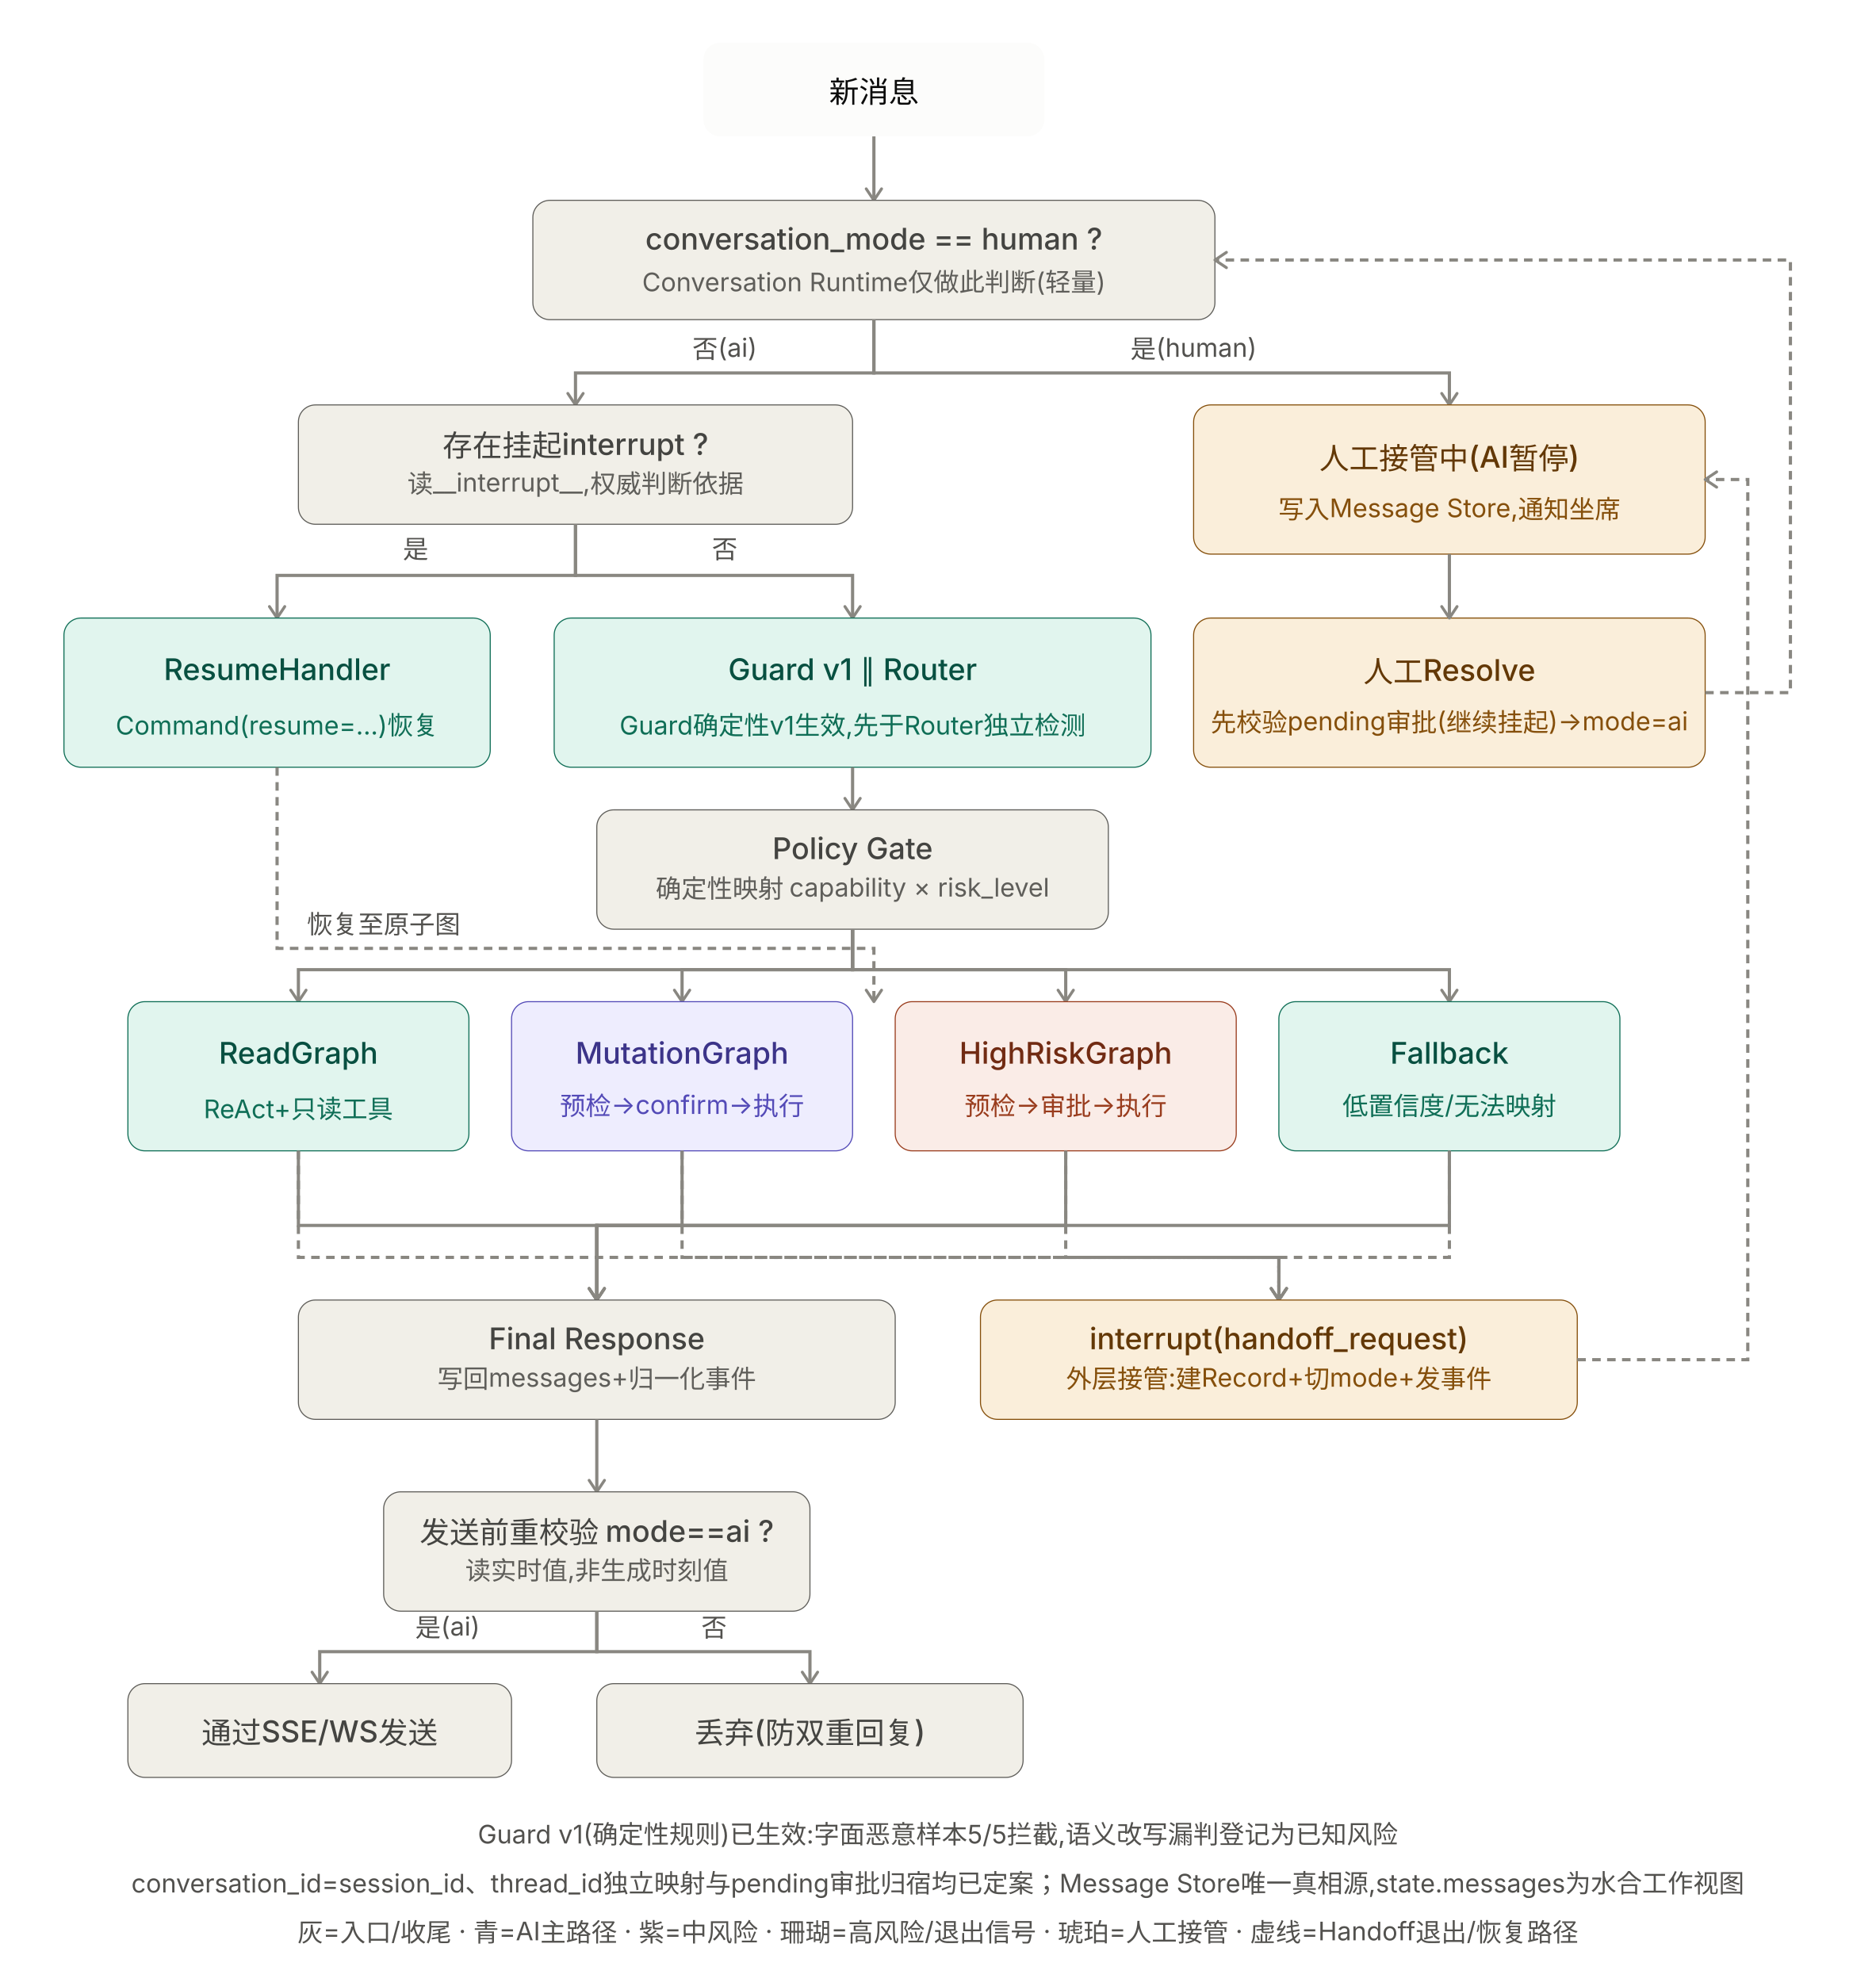
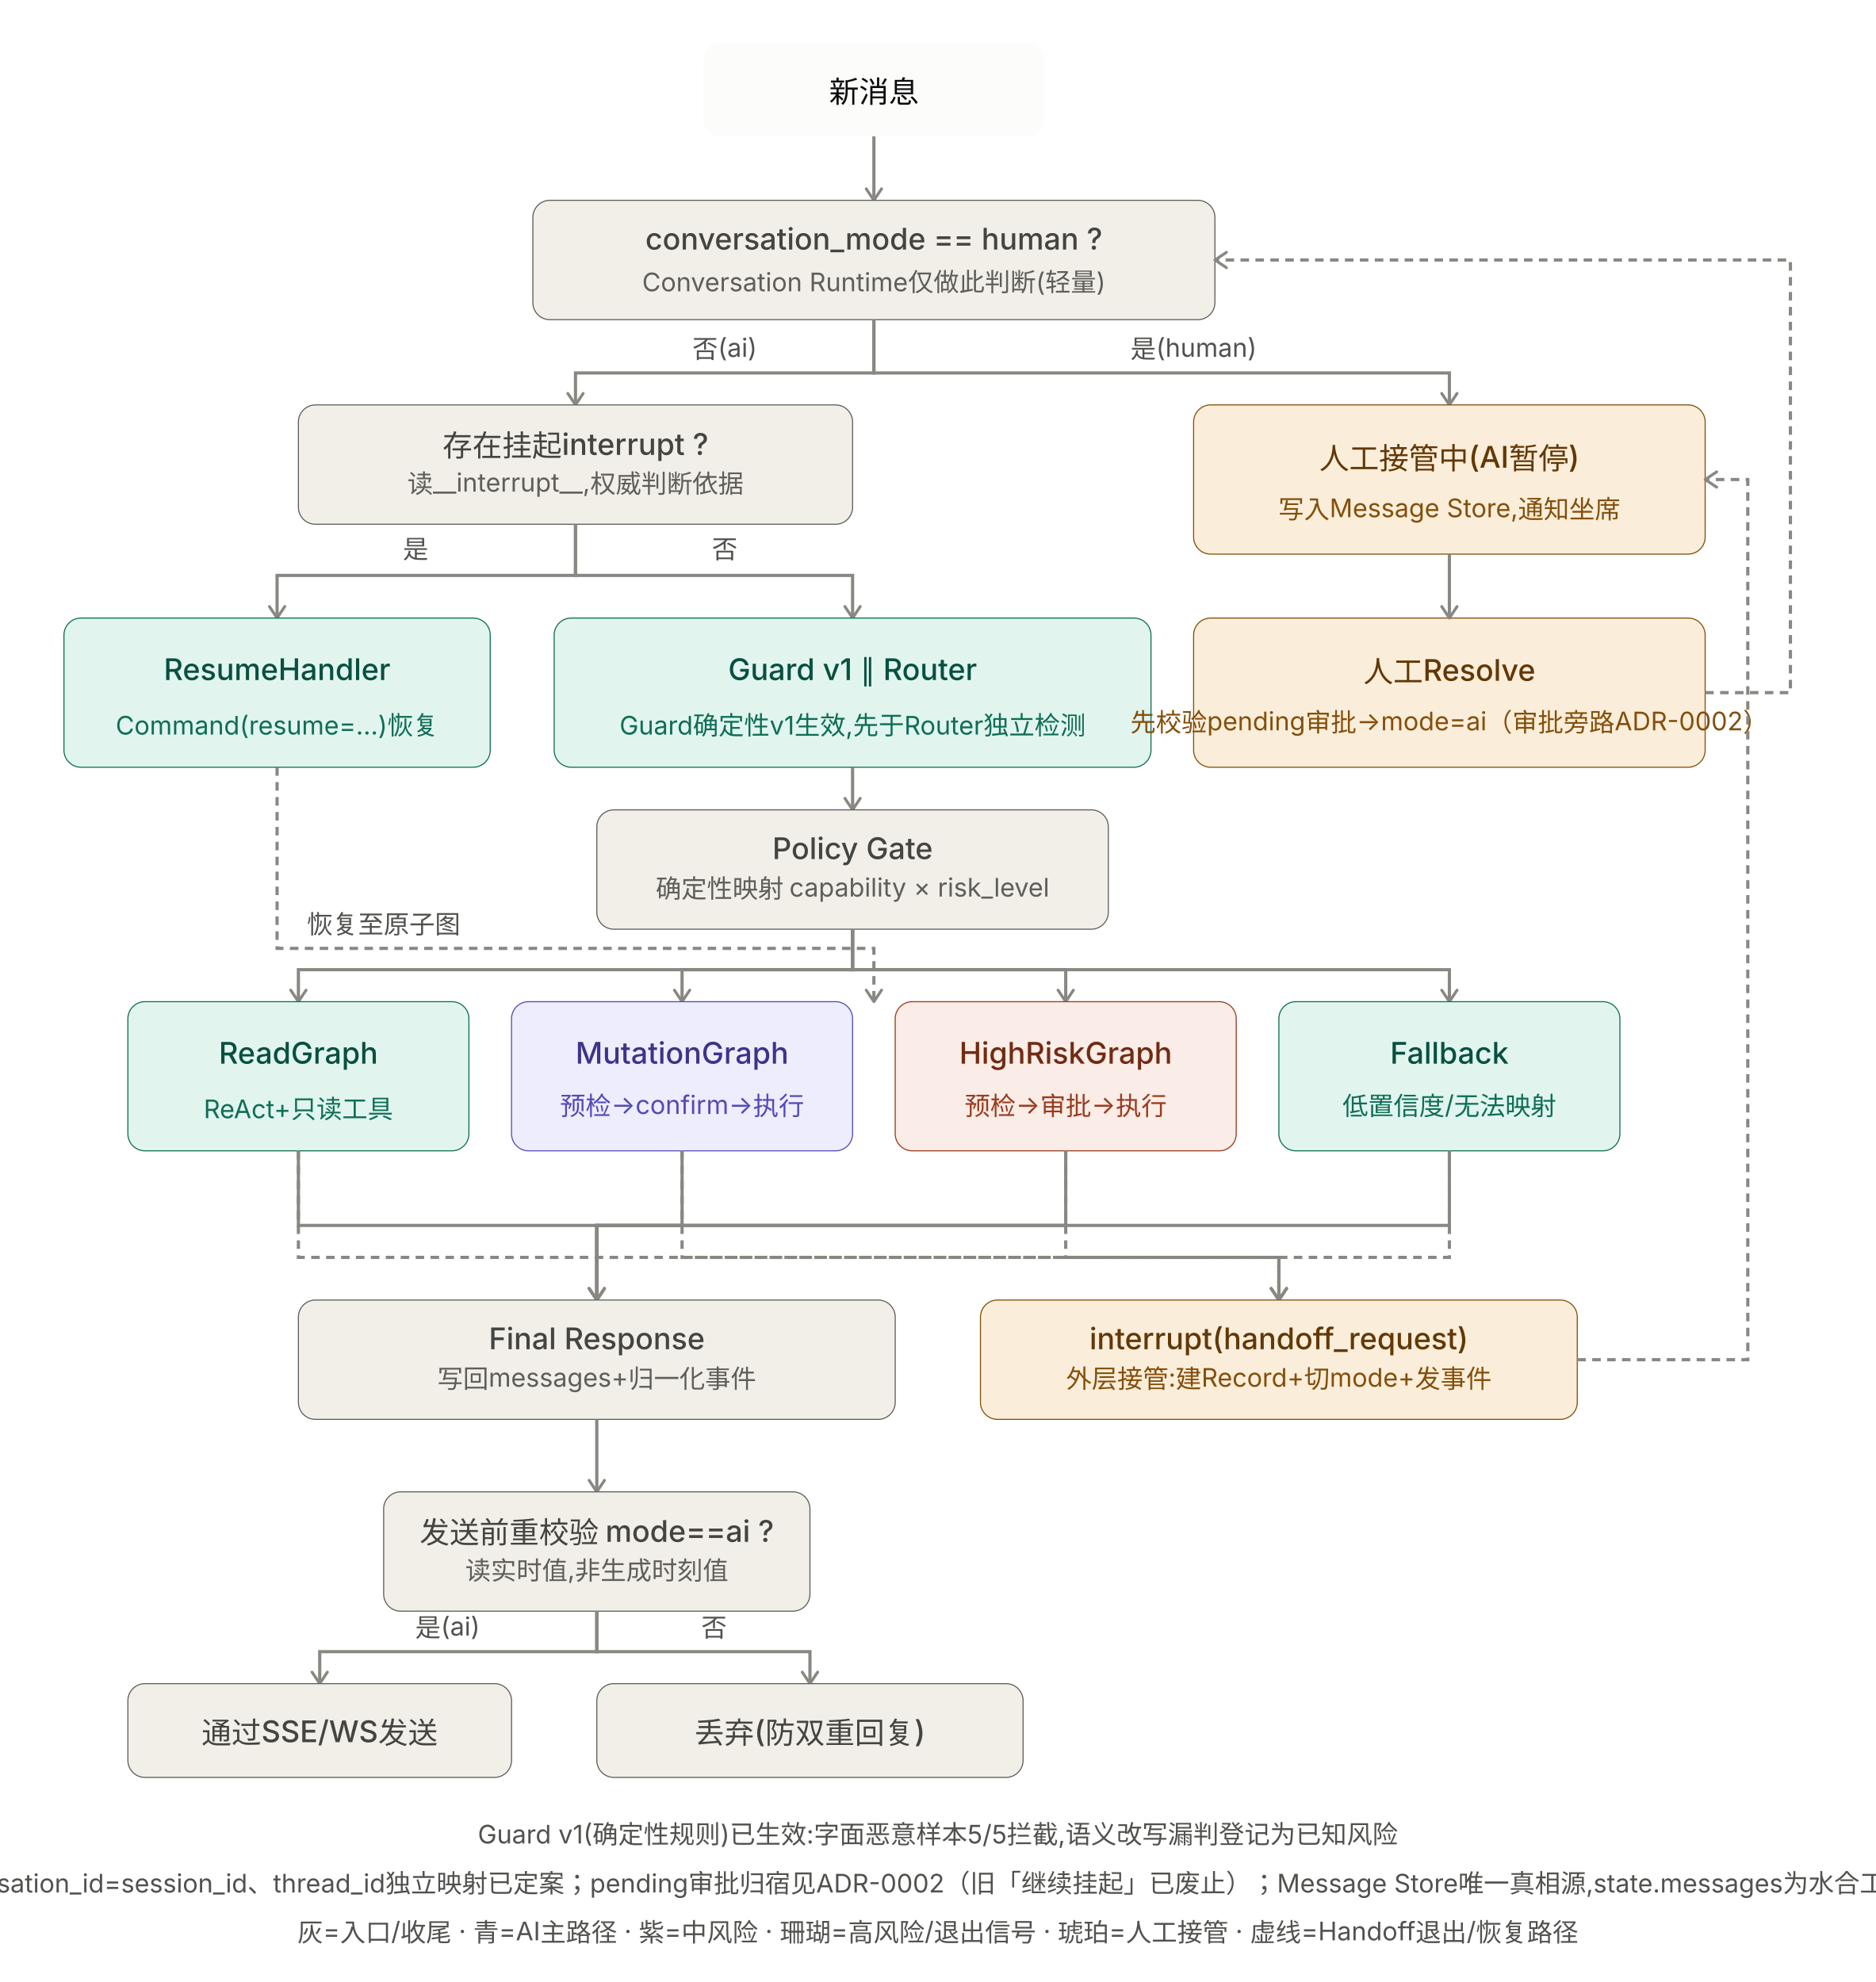
<svg xmlns="http://www.w3.org/2000/svg" width="100%" viewBox="0 0 880 930" role="img" style="">
  <defs>
    <marker id="arrow" viewBox="0 0 10 10" refX="8" refY="5" markerWidth="6" markerHeight="6" orient="auto-start-reverse">
      <path d="M2 1L8 5L2 9" fill="none" stroke="context-stroke" stroke-width="1.5" stroke-linecap="round" stroke-linejoin="round" />
    </marker>
  </defs>
  <g style="fill:rgb(252, 252, 251);stroke:color(srgb 0.043 0.043 0.043 / 0.2);color:rgb(11, 11, 11);stroke-width:1px;stroke-linecap:butt;stroke-linejoin:miter;opacity:1;font-family:anthropic-sans, -apple-system, BlinkMacSystemFont, &quot;Segoe UI&quot;, sans-serif;font-size:16px;font-weight:400;text-anchor:start;dominant-baseline:auto">
    <rect x="330" y="20" width="160" height="44" rx="8" stroke-width="0.5" style="fill:rgb(252, 252, 251);stroke:color(srgb 0.043 0.043 0.043 / 0.2);color:rgb(11, 11, 11);stroke-width:0.5px;stroke-linecap:butt;stroke-linejoin:miter;opacity:1;font-family:anthropic-sans, -apple-system, BlinkMacSystemFont, &quot;Segoe UI&quot;, sans-serif;font-size:16px;font-weight:400;text-anchor:start;dominant-baseline:auto" />
    <text x="410" y="42" text-anchor="middle" dominant-baseline="central" style="fill:rgb(11, 11, 11);stroke:color(srgb 0.043 0.043 0.043 / 0.2);color:rgb(11, 11, 11);stroke-width:1px;stroke-linecap:butt;stroke-linejoin:miter;opacity:1;font-family:anthropic-sans, -apple-system, BlinkMacSystemFont, &quot;Segoe UI&quot;, sans-serif;font-size:14px;font-weight:500;text-anchor:middle;dominant-baseline:central">新消息</text>
  </g>
  <line x1="410" y1="64" x2="410" y2="94" marker-end="url(#arrow)" style="fill:none;stroke:rgb(137, 135, 129);color:rgb(11, 11, 11);stroke-width:1.5px;stroke-linecap:butt;stroke-linejoin:miter;opacity:1;font-family:anthropic-sans, -apple-system, BlinkMacSystemFont, &quot;Segoe UI&quot;, sans-serif;font-size:16px;font-weight:400;text-anchor:start;dominant-baseline:auto" />
  <g style="fill:rgb(0, 0, 0);stroke:none;color:rgb(11, 11, 11);stroke-width:1px;stroke-linecap:butt;stroke-linejoin:miter;opacity:1;font-family:anthropic-sans, -apple-system, BlinkMacSystemFont, &quot;Segoe UI&quot;, sans-serif;font-size:16px;font-weight:400;text-anchor:start;dominant-baseline:auto">
    <rect x="250" y="94" width="320" height="56" rx="8" stroke-width="0.5" style="fill:rgb(241, 239, 232);stroke:rgb(95, 94, 90);color:rgb(11, 11, 11);stroke-width:0.5px;stroke-linecap:butt;stroke-linejoin:miter;opacity:1;font-family:anthropic-sans, -apple-system, BlinkMacSystemFont, &quot;Segoe UI&quot;, sans-serif;font-size:16px;font-weight:400;text-anchor:start;dominant-baseline:auto" />
    <text x="410" y="112" text-anchor="middle" dominant-baseline="central" style="fill:rgb(68, 68, 65);stroke:none;color:rgb(11, 11, 11);stroke-width:1px;stroke-linecap:butt;stroke-linejoin:miter;opacity:1;font-family:anthropic-sans, -apple-system, BlinkMacSystemFont, &quot;Segoe UI&quot;, sans-serif;font-size:14px;font-weight:500;text-anchor:middle;dominant-baseline:central">conversation_mode == human ?</text>
    <text x="410" y="130" text-anchor="middle" dominant-baseline="central" style="fill:rgb(95, 94, 90);stroke:none;color:rgb(11, 11, 11);stroke-width:1px;stroke-linecap:butt;stroke-linejoin:miter;opacity:1;font-family:anthropic-sans, -apple-system, BlinkMacSystemFont, &quot;Segoe UI&quot;, sans-serif;font-size:12px;font-weight:400;text-anchor:middle;dominant-baseline:central">Conversation Runtime仅做此判断(轻量)</text>
  </g>
  <path d="M410,150 L410,175 L270,175 L270,190" fill="none" marker-end="url(#arrow)" style="fill:none;stroke:rgb(137, 135, 129);color:rgb(11, 11, 11);stroke-width:1.5px;stroke-linecap:butt;stroke-linejoin:miter;opacity:1;font-family:anthropic-sans, -apple-system, BlinkMacSystemFont, &quot;Segoe UI&quot;, sans-serif;font-size:16px;font-weight:400;text-anchor:start;dominant-baseline:auto" />
  <path d="M410,150 L410,175 L680,175 L680,190" fill="none" marker-end="url(#arrow)" style="fill:none;stroke:rgb(137, 135, 129);color:rgb(11, 11, 11);stroke-width:1.5px;stroke-linecap:butt;stroke-linejoin:miter;opacity:1;font-family:anthropic-sans, -apple-system, BlinkMacSystemFont, &quot;Segoe UI&quot;, sans-serif;font-size:16px;font-weight:400;text-anchor:start;dominant-baseline:auto" />
  <text x="340" y="168" text-anchor="middle" style="fill:rgb(82, 81, 78);stroke:none;color:rgb(11, 11, 11);stroke-width:1px;stroke-linecap:butt;stroke-linejoin:miter;opacity:1;font-family:anthropic-sans, -apple-system, BlinkMacSystemFont, &quot;Segoe UI&quot;, sans-serif;font-size:12px;font-weight:400;text-anchor:middle;dominant-baseline:auto">否(ai)</text>
  <text x="560" y="168" text-anchor="middle" style="fill:rgb(82, 81, 78);stroke:none;color:rgb(11, 11, 11);stroke-width:1px;stroke-linecap:butt;stroke-linejoin:miter;opacity:1;font-family:anthropic-sans, -apple-system, BlinkMacSystemFont, &quot;Segoe UI&quot;, sans-serif;font-size:12px;font-weight:400;text-anchor:middle;dominant-baseline:auto">是(human)</text>
  <g style="fill:rgb(0, 0, 0);stroke:none;color:rgb(11, 11, 11);stroke-width:1px;stroke-linecap:butt;stroke-linejoin:miter;opacity:1;font-family:anthropic-sans, -apple-system, BlinkMacSystemFont, &quot;Segoe UI&quot;, sans-serif;font-size:16px;font-weight:400;text-anchor:start;dominant-baseline:auto">
    <rect x="140" y="190" width="260" height="56" rx="8" stroke-width="0.5" style="fill:rgb(241, 239, 232);stroke:rgb(95, 94, 90);color:rgb(11, 11, 11);stroke-width:0.5px;stroke-linecap:butt;stroke-linejoin:miter;opacity:1;font-family:anthropic-sans, -apple-system, BlinkMacSystemFont, &quot;Segoe UI&quot;, sans-serif;font-size:16px;font-weight:400;text-anchor:start;dominant-baseline:auto" />
    <text x="270" y="208" text-anchor="middle" dominant-baseline="central" style="fill:rgb(68, 68, 65);stroke:none;color:rgb(11, 11, 11);stroke-width:1px;stroke-linecap:butt;stroke-linejoin:miter;opacity:1;font-family:anthropic-sans, -apple-system, BlinkMacSystemFont, &quot;Segoe UI&quot;, sans-serif;font-size:14px;font-weight:500;text-anchor:middle;dominant-baseline:central">存在挂起interrupt ?</text>
    <text x="270" y="226" text-anchor="middle" dominant-baseline="central" style="fill:rgb(95, 94, 90);stroke:none;color:rgb(11, 11, 11);stroke-width:1px;stroke-linecap:butt;stroke-linejoin:miter;opacity:1;font-family:anthropic-sans, -apple-system, BlinkMacSystemFont, &quot;Segoe UI&quot;, sans-serif;font-size:12px;font-weight:400;text-anchor:middle;dominant-baseline:central">读__interrupt__,权威判断依据</text>
  </g>
  <g style="fill:rgb(0, 0, 0);stroke:none;color:rgb(11, 11, 11);stroke-width:1px;stroke-linecap:butt;stroke-linejoin:miter;opacity:1;font-family:anthropic-sans, -apple-system, BlinkMacSystemFont, &quot;Segoe UI&quot;, sans-serif;font-size:16px;font-weight:400;text-anchor:start;dominant-baseline:auto">
    <rect x="560" y="190" width="240" height="70" rx="8" stroke-width="0.5" style="fill:rgb(250, 238, 218);stroke:rgb(133, 79, 11);color:rgb(11, 11, 11);stroke-width:0.5px;stroke-linecap:butt;stroke-linejoin:miter;opacity:1;font-family:anthropic-sans, -apple-system, BlinkMacSystemFont, &quot;Segoe UI&quot;, sans-serif;font-size:16px;font-weight:400;text-anchor:start;dominant-baseline:auto" />
    <text x="680" y="214" text-anchor="middle" dominant-baseline="central" style="fill:rgb(99, 56, 6);stroke:none;color:rgb(11, 11, 11);stroke-width:1px;stroke-linecap:butt;stroke-linejoin:miter;opacity:1;font-family:anthropic-sans, -apple-system, BlinkMacSystemFont, &quot;Segoe UI&quot;, sans-serif;font-size:14px;font-weight:500;text-anchor:middle;dominant-baseline:central">人工接管中(AI暂停)</text>
    <text x="680" y="238" text-anchor="middle" dominant-baseline="central" style="fill:rgb(133, 79, 11);stroke:none;color:rgb(11, 11, 11);stroke-width:1px;stroke-linecap:butt;stroke-linejoin:miter;opacity:1;font-family:anthropic-sans, -apple-system, BlinkMacSystemFont, &quot;Segoe UI&quot;, sans-serif;font-size:12px;font-weight:400;text-anchor:middle;dominant-baseline:central">写入Message Store,通知坐席</text>
  </g>
  <path d="M270,246 L270,270 L130,270 L130,290" fill="none" marker-end="url(#arrow)" style="fill:none;stroke:rgb(137, 135, 129);color:rgb(11, 11, 11);stroke-width:1.5px;stroke-linecap:butt;stroke-linejoin:miter;opacity:1;font-family:anthropic-sans, -apple-system, BlinkMacSystemFont, &quot;Segoe UI&quot;, sans-serif;font-size:16px;font-weight:400;text-anchor:start;dominant-baseline:auto" />
  <path d="M270,246 L270,270 L400,270 L400,290" fill="none" marker-end="url(#arrow)" style="fill:none;stroke:rgb(137, 135, 129);color:rgb(11, 11, 11);stroke-width:1.5px;stroke-linecap:butt;stroke-linejoin:miter;opacity:1;font-family:anthropic-sans, -apple-system, BlinkMacSystemFont, &quot;Segoe UI&quot;, sans-serif;font-size:16px;font-weight:400;text-anchor:start;dominant-baseline:auto" />
  <text x="195" y="262" text-anchor="middle" style="fill:rgb(82, 81, 78);stroke:none;color:rgb(11, 11, 11);stroke-width:1px;stroke-linecap:butt;stroke-linejoin:miter;opacity:1;font-family:anthropic-sans, -apple-system, BlinkMacSystemFont, &quot;Segoe UI&quot;, sans-serif;font-size:12px;font-weight:400;text-anchor:middle;dominant-baseline:auto">是</text>
  <text x="340" y="262" text-anchor="middle" style="fill:rgb(82, 81, 78);stroke:none;color:rgb(11, 11, 11);stroke-width:1px;stroke-linecap:butt;stroke-linejoin:miter;opacity:1;font-family:anthropic-sans, -apple-system, BlinkMacSystemFont, &quot;Segoe UI&quot;, sans-serif;font-size:12px;font-weight:400;text-anchor:middle;dominant-baseline:auto">否</text>
  <g style="fill:rgb(0, 0, 0);stroke:none;color:rgb(11, 11, 11);stroke-width:1px;stroke-linecap:butt;stroke-linejoin:miter;opacity:1;font-family:anthropic-sans, -apple-system, BlinkMacSystemFont, &quot;Segoe UI&quot;, sans-serif;font-size:16px;font-weight:400;text-anchor:start;dominant-baseline:auto">
    <rect x="30" y="290" width="200" height="70" rx="8" stroke-width="0.5" style="fill:rgb(225, 245, 238);stroke:rgb(15, 110, 86);color:rgb(11, 11, 11);stroke-width:0.5px;stroke-linecap:butt;stroke-linejoin:miter;opacity:1;font-family:anthropic-sans, -apple-system, BlinkMacSystemFont, &quot;Segoe UI&quot;, sans-serif;font-size:16px;font-weight:400;text-anchor:start;dominant-baseline:auto" />
    <text x="130" y="314" text-anchor="middle" dominant-baseline="central" style="fill:rgb(8, 80, 65);stroke:none;color:rgb(11, 11, 11);stroke-width:1px;stroke-linecap:butt;stroke-linejoin:miter;opacity:1;font-family:anthropic-sans, -apple-system, BlinkMacSystemFont, &quot;Segoe UI&quot;, sans-serif;font-size:14px;font-weight:500;text-anchor:middle;dominant-baseline:central">ResumeHandler</text>
    <text x="130" y="338" text-anchor="middle" dominant-baseline="central" style="fill:rgb(15, 110, 86);stroke:none;color:rgb(11, 11, 11);stroke-width:1px;stroke-linecap:butt;stroke-linejoin:miter;opacity:1;font-family:anthropic-sans, -apple-system, BlinkMacSystemFont, &quot;Segoe UI&quot;, sans-serif;font-size:12px;font-weight:400;text-anchor:middle;dominant-baseline:central">Command(resume=...)恢复</text>
  </g>
  <g style="fill:rgb(0, 0, 0);stroke:none;color:rgb(11, 11, 11);stroke-width:1px;stroke-linecap:butt;stroke-linejoin:miter;opacity:1;font-family:anthropic-sans, -apple-system, BlinkMacSystemFont, &quot;Segoe UI&quot;, sans-serif;font-size:16px;font-weight:400;text-anchor:start;dominant-baseline:auto">
    <rect x="260" y="290" width="280" height="70" rx="8" stroke-width="0.5" style="fill:rgb(225, 245, 238);stroke:rgb(15, 110, 86);color:rgb(11, 11, 11);stroke-width:0.5px;stroke-linecap:butt;stroke-linejoin:miter;opacity:1;font-family:anthropic-sans, -apple-system, BlinkMacSystemFont, &quot;Segoe UI&quot;, sans-serif;font-size:16px;font-weight:400;text-anchor:start;dominant-baseline:auto" />
    <text x="400" y="314" text-anchor="middle" dominant-baseline="central" style="fill:rgb(8, 80, 65);stroke:none;color:rgb(11, 11, 11);stroke-width:1px;stroke-linecap:butt;stroke-linejoin:miter;opacity:1;font-family:anthropic-sans, -apple-system, BlinkMacSystemFont, &quot;Segoe UI&quot;, sans-serif;font-size:14px;font-weight:500;text-anchor:middle;dominant-baseline:central">Guard v1 ∥ Router</text>
    <text x="400" y="338" text-anchor="middle" dominant-baseline="central" style="fill:rgb(15, 110, 86);stroke:none;color:rgb(11, 11, 11);stroke-width:1px;stroke-linecap:butt;stroke-linejoin:miter;opacity:1;font-family:anthropic-sans, -apple-system, BlinkMacSystemFont, &quot;Segoe UI&quot;, sans-serif;font-size:12px;font-weight:400;text-anchor:middle;dominant-baseline:central">Guard确定性v1生效,先于Router独立检测</text>
  </g>
  <g style="fill:rgb(0, 0, 0);stroke:none;color:rgb(11, 11, 11);stroke-width:1px;stroke-linecap:butt;stroke-linejoin:miter;opacity:1;font-family:anthropic-sans, -apple-system, BlinkMacSystemFont, &quot;Segoe UI&quot;, sans-serif;font-size:16px;font-weight:400;text-anchor:start;dominant-baseline:auto">
    <rect x="560" y="290" width="240" height="70" rx="8" stroke-width="0.5" style="fill:rgb(250, 238, 218);stroke:rgb(133, 79, 11);color:rgb(11, 11, 11);stroke-width:0.5px;stroke-linecap:butt;stroke-linejoin:miter;opacity:1;font-family:anthropic-sans, -apple-system, BlinkMacSystemFont, &quot;Segoe UI&quot;, sans-serif;font-size:16px;font-weight:400;text-anchor:start;dominant-baseline:auto" />
    <text x="680" y="314" text-anchor="middle" dominant-baseline="central" style="fill:rgb(99, 56, 6);stroke:none;color:rgb(11, 11, 11);stroke-width:1px;stroke-linecap:butt;stroke-linejoin:miter;opacity:1;font-family:anthropic-sans, -apple-system, BlinkMacSystemFont, &quot;Segoe UI&quot;, sans-serif;font-size:14px;font-weight:500;text-anchor:middle;dominant-baseline:central">人工Resolve</text>
-     <text x="680" y="338" text-anchor="middle" dominant-baseline="central" style="fill:rgb(133, 79, 11);stroke:none;color:rgb(11, 11, 11);stroke-width:1px;stroke-linecap:butt;stroke-linejoin:miter;opacity:1;font-family:anthropic-sans, -apple-system, BlinkMacSystemFont, &quot;Segoe UI&quot;, sans-serif;font-size:12px;font-weight:400;text-anchor:middle;dominant-baseline:central">先校验pending审批(继续挂起)→mode=ai</text>
+     <text x="680" y="338" text-anchor="middle" dominant-baseline="central" style="fill:rgb(133, 79, 11);stroke:none;color:rgb(11, 11, 11);stroke-width:1px;stroke-linecap:butt;stroke-linejoin:miter;opacity:1;font-family:anthropic-sans, -apple-system, BlinkMacSystemFont, &quot;Segoe UI&quot;, sans-serif;font-size:12px;font-weight:400;text-anchor:middle;dominant-baseline:central">先校验pending审批→mode=ai（审批旁路ADR-0002）</text>
  </g>
  <line x1="680" y1="260" x2="680" y2="290" marker-end="url(#arrow)" style="fill:none;stroke:rgb(137, 135, 129);color:rgb(11, 11, 11);stroke-width:1.5px;stroke-linecap:butt;stroke-linejoin:miter;opacity:1;font-family:anthropic-sans, -apple-system, BlinkMacSystemFont, &quot;Segoe UI&quot;, sans-serif;font-size:16px;font-weight:400;text-anchor:start;dominant-baseline:auto" />
  <line x1="400" y1="360" x2="400" y2="380" marker-end="url(#arrow)" style="fill:none;stroke:rgb(137, 135, 129);color:rgb(11, 11, 11);stroke-width:1.5px;stroke-linecap:butt;stroke-linejoin:miter;opacity:1;font-family:anthropic-sans, -apple-system, BlinkMacSystemFont, &quot;Segoe UI&quot;, sans-serif;font-size:16px;font-weight:400;text-anchor:start;dominant-baseline:auto" />
  <path d="M130,360 L130,445 L410,445 L410,470" fill="none" stroke-dasharray="4 3" marker-end="url(#arrow)" style="fill:none;stroke:rgb(137, 135, 129);color:rgb(11, 11, 11);stroke-width:1.5px;stroke-dasharray:4px, 3px;stroke-linecap:butt;stroke-linejoin:miter;opacity:1;font-family:anthropic-sans, -apple-system, BlinkMacSystemFont, &quot;Segoe UI&quot;, sans-serif;font-size:16px;font-weight:400;text-anchor:start;dominant-baseline:auto" />
  <text x="180" y="438" text-anchor="middle" style="fill:rgb(82, 81, 78);stroke:none;color:rgb(11, 11, 11);stroke-width:1px;stroke-linecap:butt;stroke-linejoin:miter;opacity:1;font-family:anthropic-sans, -apple-system, BlinkMacSystemFont, &quot;Segoe UI&quot;, sans-serif;font-size:12px;font-weight:400;text-anchor:middle;dominant-baseline:auto">恢复至原子图</text>
  <g style="fill:rgb(0, 0, 0);stroke:none;color:rgb(11, 11, 11);stroke-width:1px;stroke-linecap:butt;stroke-linejoin:miter;opacity:1;font-family:anthropic-sans, -apple-system, BlinkMacSystemFont, &quot;Segoe UI&quot;, sans-serif;font-size:16px;font-weight:400;text-anchor:start;dominant-baseline:auto">
    <rect x="280" y="380" width="240" height="56" rx="8" stroke-width="0.5" style="fill:rgb(241, 239, 232);stroke:rgb(95, 94, 90);color:rgb(11, 11, 11);stroke-width:0.5px;stroke-linecap:butt;stroke-linejoin:miter;opacity:1;font-family:anthropic-sans, -apple-system, BlinkMacSystemFont, &quot;Segoe UI&quot;, sans-serif;font-size:16px;font-weight:400;text-anchor:start;dominant-baseline:auto" />
    <text x="400" y="398" text-anchor="middle" dominant-baseline="central" style="fill:rgb(68, 68, 65);stroke:none;color:rgb(11, 11, 11);stroke-width:1px;stroke-linecap:butt;stroke-linejoin:miter;opacity:1;font-family:anthropic-sans, -apple-system, BlinkMacSystemFont, &quot;Segoe UI&quot;, sans-serif;font-size:14px;font-weight:500;text-anchor:middle;dominant-baseline:central">Policy Gate</text>
    <text x="400" y="416" text-anchor="middle" dominant-baseline="central" style="fill:rgb(95, 94, 90);stroke:none;color:rgb(11, 11, 11);stroke-width:1px;stroke-linecap:butt;stroke-linejoin:miter;opacity:1;font-family:anthropic-sans, -apple-system, BlinkMacSystemFont, &quot;Segoe UI&quot;, sans-serif;font-size:12px;font-weight:400;text-anchor:middle;dominant-baseline:central">确定性映射 capability × risk_level</text>
  </g>
  <path d="M400,436 L400,455 L140,455 L140,470" fill="none" marker-end="url(#arrow)" style="fill:none;stroke:rgb(137, 135, 129);color:rgb(11, 11, 11);stroke-width:1.5px;stroke-linecap:butt;stroke-linejoin:miter;opacity:1;font-family:anthropic-sans, -apple-system, BlinkMacSystemFont, &quot;Segoe UI&quot;, sans-serif;font-size:16px;font-weight:400;text-anchor:start;dominant-baseline:auto" />
  <path d="M400,436 L400,455 L320,455 L320,470" fill="none" marker-end="url(#arrow)" style="fill:none;stroke:rgb(137, 135, 129);color:rgb(11, 11, 11);stroke-width:1.5px;stroke-linecap:butt;stroke-linejoin:miter;opacity:1;font-family:anthropic-sans, -apple-system, BlinkMacSystemFont, &quot;Segoe UI&quot;, sans-serif;font-size:16px;font-weight:400;text-anchor:start;dominant-baseline:auto" />
  <path d="M400,436 L400,455 L500,455 L500,470" fill="none" marker-end="url(#arrow)" style="fill:none;stroke:rgb(137, 135, 129);color:rgb(11, 11, 11);stroke-width:1.5px;stroke-linecap:butt;stroke-linejoin:miter;opacity:1;font-family:anthropic-sans, -apple-system, BlinkMacSystemFont, &quot;Segoe UI&quot;, sans-serif;font-size:16px;font-weight:400;text-anchor:start;dominant-baseline:auto" />
  <path d="M400,436 L400,455 L680,455 L680,470" fill="none" marker-end="url(#arrow)" style="fill:none;stroke:rgb(137, 135, 129);color:rgb(11, 11, 11);stroke-width:1.5px;stroke-linecap:butt;stroke-linejoin:miter;opacity:1;font-family:anthropic-sans, -apple-system, BlinkMacSystemFont, &quot;Segoe UI&quot;, sans-serif;font-size:16px;font-weight:400;text-anchor:start;dominant-baseline:auto" />
  <g style="fill:rgb(0, 0, 0);stroke:none;color:rgb(11, 11, 11);stroke-width:1px;stroke-linecap:butt;stroke-linejoin:miter;opacity:1;font-family:anthropic-sans, -apple-system, BlinkMacSystemFont, &quot;Segoe UI&quot;, sans-serif;font-size:16px;font-weight:400;text-anchor:start;dominant-baseline:auto">
    <rect x="60" y="470" width="160" height="70" rx="8" stroke-width="0.5" style="fill:rgb(225, 245, 238);stroke:rgb(15, 110, 86);color:rgb(11, 11, 11);stroke-width:0.5px;stroke-linecap:butt;stroke-linejoin:miter;opacity:1;font-family:anthropic-sans, -apple-system, BlinkMacSystemFont, &quot;Segoe UI&quot;, sans-serif;font-size:16px;font-weight:400;text-anchor:start;dominant-baseline:auto" />
    <text x="140" y="494" text-anchor="middle" dominant-baseline="central" style="fill:rgb(8, 80, 65);stroke:none;color:rgb(11, 11, 11);stroke-width:1px;stroke-linecap:butt;stroke-linejoin:miter;opacity:1;font-family:anthropic-sans, -apple-system, BlinkMacSystemFont, &quot;Segoe UI&quot;, sans-serif;font-size:14px;font-weight:500;text-anchor:middle;dominant-baseline:central">ReadGraph</text>
    <text x="140" y="518" text-anchor="middle" dominant-baseline="central" style="fill:rgb(15, 110, 86);stroke:none;color:rgb(11, 11, 11);stroke-width:1px;stroke-linecap:butt;stroke-linejoin:miter;opacity:1;font-family:anthropic-sans, -apple-system, BlinkMacSystemFont, &quot;Segoe UI&quot;, sans-serif;font-size:12px;font-weight:400;text-anchor:middle;dominant-baseline:central">ReAct+只读工具</text>
  </g>
  <g style="fill:rgb(0, 0, 0);stroke:none;color:rgb(11, 11, 11);stroke-width:1px;stroke-linecap:butt;stroke-linejoin:miter;opacity:1;font-family:anthropic-sans, -apple-system, BlinkMacSystemFont, &quot;Segoe UI&quot;, sans-serif;font-size:16px;font-weight:400;text-anchor:start;dominant-baseline:auto">
    <rect x="240" y="470" width="160" height="70" rx="8" stroke-width="0.5" style="fill:rgb(238, 237, 254);stroke:rgb(83, 74, 183);color:rgb(11, 11, 11);stroke-width:0.5px;stroke-linecap:butt;stroke-linejoin:miter;opacity:1;font-family:anthropic-sans, -apple-system, BlinkMacSystemFont, &quot;Segoe UI&quot;, sans-serif;font-size:16px;font-weight:400;text-anchor:start;dominant-baseline:auto" />
    <text x="320" y="494" text-anchor="middle" dominant-baseline="central" style="fill:rgb(60, 52, 137);stroke:none;color:rgb(11, 11, 11);stroke-width:1px;stroke-linecap:butt;stroke-linejoin:miter;opacity:1;font-family:anthropic-sans, -apple-system, BlinkMacSystemFont, &quot;Segoe UI&quot;, sans-serif;font-size:14px;font-weight:500;text-anchor:middle;dominant-baseline:central">MutationGraph</text>
    <text x="320" y="518" text-anchor="middle" dominant-baseline="central" style="fill:rgb(83, 74, 183);stroke:none;color:rgb(11, 11, 11);stroke-width:1px;stroke-linecap:butt;stroke-linejoin:miter;opacity:1;font-family:anthropic-sans, -apple-system, BlinkMacSystemFont, &quot;Segoe UI&quot;, sans-serif;font-size:12px;font-weight:400;text-anchor:middle;dominant-baseline:central">预检→confirm→执行</text>
  </g>
  <g style="fill:rgb(0, 0, 0);stroke:none;color:rgb(11, 11, 11);stroke-width:1px;stroke-linecap:butt;stroke-linejoin:miter;opacity:1;font-family:anthropic-sans, -apple-system, BlinkMacSystemFont, &quot;Segoe UI&quot;, sans-serif;font-size:16px;font-weight:400;text-anchor:start;dominant-baseline:auto">
    <rect x="420" y="470" width="160" height="70" rx="8" stroke-width="0.5" style="fill:rgb(250, 236, 231);stroke:rgb(153, 60, 29);color:rgb(11, 11, 11);stroke-width:0.5px;stroke-linecap:butt;stroke-linejoin:miter;opacity:1;font-family:anthropic-sans, -apple-system, BlinkMacSystemFont, &quot;Segoe UI&quot;, sans-serif;font-size:16px;font-weight:400;text-anchor:start;dominant-baseline:auto" />
    <text x="500" y="494" text-anchor="middle" dominant-baseline="central" style="fill:rgb(113, 43, 19);stroke:none;color:rgb(11, 11, 11);stroke-width:1px;stroke-linecap:butt;stroke-linejoin:miter;opacity:1;font-family:anthropic-sans, -apple-system, BlinkMacSystemFont, &quot;Segoe UI&quot;, sans-serif;font-size:14px;font-weight:500;text-anchor:middle;dominant-baseline:central">HighRiskGraph</text>
    <text x="500" y="518" text-anchor="middle" dominant-baseline="central" style="fill:rgb(153, 60, 29);stroke:none;color:rgb(11, 11, 11);stroke-width:1px;stroke-linecap:butt;stroke-linejoin:miter;opacity:1;font-family:anthropic-sans, -apple-system, BlinkMacSystemFont, &quot;Segoe UI&quot;, sans-serif;font-size:12px;font-weight:400;text-anchor:middle;dominant-baseline:central">预检→审批→执行</text>
  </g>
  <g style="fill:rgb(0, 0, 0);stroke:none;color:rgb(11, 11, 11);stroke-width:1px;stroke-linecap:butt;stroke-linejoin:miter;opacity:1;font-family:anthropic-sans, -apple-system, BlinkMacSystemFont, &quot;Segoe UI&quot;, sans-serif;font-size:16px;font-weight:400;text-anchor:start;dominant-baseline:auto">
    <rect x="600" y="470" width="160" height="70" rx="8" stroke-width="0.5" style="fill:rgb(225, 245, 238);stroke:rgb(15, 110, 86);color:rgb(11, 11, 11);stroke-width:0.5px;stroke-linecap:butt;stroke-linejoin:miter;opacity:1;font-family:anthropic-sans, -apple-system, BlinkMacSystemFont, &quot;Segoe UI&quot;, sans-serif;font-size:16px;font-weight:400;text-anchor:start;dominant-baseline:auto" />
    <text x="680" y="494" text-anchor="middle" dominant-baseline="central" style="fill:rgb(8, 80, 65);stroke:none;color:rgb(11, 11, 11);stroke-width:1px;stroke-linecap:butt;stroke-linejoin:miter;opacity:1;font-family:anthropic-sans, -apple-system, BlinkMacSystemFont, &quot;Segoe UI&quot;, sans-serif;font-size:14px;font-weight:500;text-anchor:middle;dominant-baseline:central">Fallback</text>
    <text x="680" y="518" text-anchor="middle" dominant-baseline="central" style="fill:rgb(15, 110, 86);stroke:none;color:rgb(11, 11, 11);stroke-width:1px;stroke-linecap:butt;stroke-linejoin:miter;opacity:1;font-family:anthropic-sans, -apple-system, BlinkMacSystemFont, &quot;Segoe UI&quot;, sans-serif;font-size:12px;font-weight:400;text-anchor:middle;dominant-baseline:central">低置信度/无法映射</text>
  </g>
  <path d="M140,540 L140,575 L280,575 L280,610" fill="none" marker-end="url(#arrow)" style="fill:none;stroke:rgb(137, 135, 129);color:rgb(11, 11, 11);stroke-width:1.5px;stroke-linecap:butt;stroke-linejoin:miter;opacity:1;font-family:anthropic-sans, -apple-system, BlinkMacSystemFont, &quot;Segoe UI&quot;, sans-serif;font-size:16px;font-weight:400;text-anchor:start;dominant-baseline:auto" />
  <path d="M320,540 L320,575 L280,575 L280,610" fill="none" marker-end="url(#arrow)" style="fill:none;stroke:rgb(137, 135, 129);color:rgb(11, 11, 11);stroke-width:1.5px;stroke-linecap:butt;stroke-linejoin:miter;opacity:1;font-family:anthropic-sans, -apple-system, BlinkMacSystemFont, &quot;Segoe UI&quot;, sans-serif;font-size:16px;font-weight:400;text-anchor:start;dominant-baseline:auto" />
  <path d="M500,540 L500,575 L280,575 L280,610" fill="none" marker-end="url(#arrow)" style="fill:none;stroke:rgb(137, 135, 129);color:rgb(11, 11, 11);stroke-width:1.5px;stroke-linecap:butt;stroke-linejoin:miter;opacity:1;font-family:anthropic-sans, -apple-system, BlinkMacSystemFont, &quot;Segoe UI&quot;, sans-serif;font-size:16px;font-weight:400;text-anchor:start;dominant-baseline:auto" />
  <path d="M680,540 L680,575 L280,575 L280,610" fill="none" marker-end="url(#arrow)" style="fill:none;stroke:rgb(137, 135, 129);color:rgb(11, 11, 11);stroke-width:1.5px;stroke-linecap:butt;stroke-linejoin:miter;opacity:1;font-family:anthropic-sans, -apple-system, BlinkMacSystemFont, &quot;Segoe UI&quot;, sans-serif;font-size:16px;font-weight:400;text-anchor:start;dominant-baseline:auto" />
  <path d="M140,540 L140,590 L600,590 L600,610" fill="none" stroke-dasharray="4 3" marker-end="url(#arrow)" style="fill:none;stroke:rgb(137, 135, 129);color:rgb(11, 11, 11);stroke-width:1.5px;stroke-dasharray:4px, 3px;stroke-linecap:butt;stroke-linejoin:miter;opacity:1;font-family:anthropic-sans, -apple-system, BlinkMacSystemFont, &quot;Segoe UI&quot;, sans-serif;font-size:16px;font-weight:400;text-anchor:start;dominant-baseline:auto" />
  <path d="M320,540 L320,590 L600,590 L600,610" fill="none" stroke-dasharray="4 3" marker-end="url(#arrow)" style="fill:none;stroke:rgb(137, 135, 129);color:rgb(11, 11, 11);stroke-width:1.5px;stroke-dasharray:4px, 3px;stroke-linecap:butt;stroke-linejoin:miter;opacity:1;font-family:anthropic-sans, -apple-system, BlinkMacSystemFont, &quot;Segoe UI&quot;, sans-serif;font-size:16px;font-weight:400;text-anchor:start;dominant-baseline:auto" />
  <path d="M500,540 L500,590 L600,590 L600,610" fill="none" stroke-dasharray="4 3" marker-end="url(#arrow)" style="fill:none;stroke:rgb(137, 135, 129);color:rgb(11, 11, 11);stroke-width:1.5px;stroke-dasharray:4px, 3px;stroke-linecap:butt;stroke-linejoin:miter;opacity:1;font-family:anthropic-sans, -apple-system, BlinkMacSystemFont, &quot;Segoe UI&quot;, sans-serif;font-size:16px;font-weight:400;text-anchor:start;dominant-baseline:auto" />
  <path d="M680,540 L680,590 L600,590 L600,610" fill="none" stroke-dasharray="4 3" marker-end="url(#arrow)" style="fill:none;stroke:rgb(137, 135, 129);color:rgb(11, 11, 11);stroke-width:1.5px;stroke-dasharray:4px, 3px;stroke-linecap:butt;stroke-linejoin:miter;opacity:1;font-family:anthropic-sans, -apple-system, BlinkMacSystemFont, &quot;Segoe UI&quot;, sans-serif;font-size:16px;font-weight:400;text-anchor:start;dominant-baseline:auto" />
  <g style="fill:rgb(0, 0, 0);stroke:none;color:rgb(11, 11, 11);stroke-width:1px;stroke-linecap:butt;stroke-linejoin:miter;opacity:1;font-family:anthropic-sans, -apple-system, BlinkMacSystemFont, &quot;Segoe UI&quot;, sans-serif;font-size:16px;font-weight:400;text-anchor:start;dominant-baseline:auto">
    <rect x="140" y="610" width="280" height="56" rx="8" stroke-width="0.5" style="fill:rgb(241, 239, 232);stroke:rgb(95, 94, 90);color:rgb(11, 11, 11);stroke-width:0.5px;stroke-linecap:butt;stroke-linejoin:miter;opacity:1;font-family:anthropic-sans, -apple-system, BlinkMacSystemFont, &quot;Segoe UI&quot;, sans-serif;font-size:16px;font-weight:400;text-anchor:start;dominant-baseline:auto" />
    <text x="280" y="628" text-anchor="middle" dominant-baseline="central" style="fill:rgb(68, 68, 65);stroke:none;color:rgb(11, 11, 11);stroke-width:1px;stroke-linecap:butt;stroke-linejoin:miter;opacity:1;font-family:anthropic-sans, -apple-system, BlinkMacSystemFont, &quot;Segoe UI&quot;, sans-serif;font-size:14px;font-weight:500;text-anchor:middle;dominant-baseline:central">Final Response</text>
    <text x="280" y="646" text-anchor="middle" dominant-baseline="central" style="fill:rgb(95, 94, 90);stroke:none;color:rgb(11, 11, 11);stroke-width:1px;stroke-linecap:butt;stroke-linejoin:miter;opacity:1;font-family:anthropic-sans, -apple-system, BlinkMacSystemFont, &quot;Segoe UI&quot;, sans-serif;font-size:12px;font-weight:400;text-anchor:middle;dominant-baseline:central">写回messages+归一化事件</text>
  </g>
  <g style="fill:rgb(0, 0, 0);stroke:none;color:rgb(11, 11, 11);stroke-width:1px;stroke-linecap:butt;stroke-linejoin:miter;opacity:1;font-family:anthropic-sans, -apple-system, BlinkMacSystemFont, &quot;Segoe UI&quot;, sans-serif;font-size:16px;font-weight:400;text-anchor:start;dominant-baseline:auto">
    <rect x="460" y="610" width="280" height="56" rx="8" stroke-width="0.5" style="fill:rgb(250, 238, 218);stroke:rgb(133, 79, 11);color:rgb(11, 11, 11);stroke-width:0.5px;stroke-linecap:butt;stroke-linejoin:miter;opacity:1;font-family:anthropic-sans, -apple-system, BlinkMacSystemFont, &quot;Segoe UI&quot;, sans-serif;font-size:16px;font-weight:400;text-anchor:start;dominant-baseline:auto" />
    <text x="600" y="628" text-anchor="middle" dominant-baseline="central" style="fill:rgb(99, 56, 6);stroke:none;color:rgb(11, 11, 11);stroke-width:1px;stroke-linecap:butt;stroke-linejoin:miter;opacity:1;font-family:anthropic-sans, -apple-system, BlinkMacSystemFont, &quot;Segoe UI&quot;, sans-serif;font-size:14px;font-weight:500;text-anchor:middle;dominant-baseline:central">interrupt(handoff_request)</text>
    <text x="600" y="646" text-anchor="middle" dominant-baseline="central" style="fill:rgb(133, 79, 11);stroke:none;color:rgb(11, 11, 11);stroke-width:1px;stroke-linecap:butt;stroke-linejoin:miter;opacity:1;font-family:anthropic-sans, -apple-system, BlinkMacSystemFont, &quot;Segoe UI&quot;, sans-serif;font-size:12px;font-weight:400;text-anchor:middle;dominant-baseline:central">外层接管:建Record+切mode+发事件</text>
  </g>
  <path d="M740,638 L820,638 L820,225 L800,225" fill="none" stroke-dasharray="4 3" marker-end="url(#arrow)" style="fill:none;stroke:rgb(137, 135, 129);color:rgb(11, 11, 11);stroke-width:1.5px;stroke-dasharray:4px, 3px;stroke-linecap:butt;stroke-linejoin:miter;opacity:1;font-family:anthropic-sans, -apple-system, BlinkMacSystemFont, &quot;Segoe UI&quot;, sans-serif;font-size:16px;font-weight:400;text-anchor:start;dominant-baseline:auto" />
  <path d="M800,325 L840,325 L840,122 L570,122" fill="none" stroke-dasharray="4 3" marker-end="url(#arrow)" style="fill:none;stroke:rgb(137, 135, 129);color:rgb(11, 11, 11);stroke-width:1.5px;stroke-dasharray:4px, 3px;stroke-linecap:butt;stroke-linejoin:miter;opacity:1;font-family:anthropic-sans, -apple-system, BlinkMacSystemFont, &quot;Segoe UI&quot;, sans-serif;font-size:16px;font-weight:400;text-anchor:start;dominant-baseline:auto" />
  <line x1="280" y1="666" x2="280" y2="700" marker-end="url(#arrow)" style="fill:none;stroke:rgb(137, 135, 129);color:rgb(11, 11, 11);stroke-width:1.5px;stroke-linecap:butt;stroke-linejoin:miter;opacity:1;font-family:anthropic-sans, -apple-system, BlinkMacSystemFont, &quot;Segoe UI&quot;, sans-serif;font-size:16px;font-weight:400;text-anchor:start;dominant-baseline:auto" />
  <g style="fill:rgb(0, 0, 0);stroke:none;color:rgb(11, 11, 11);stroke-width:1px;stroke-linecap:butt;stroke-linejoin:miter;opacity:1;font-family:anthropic-sans, -apple-system, BlinkMacSystemFont, &quot;Segoe UI&quot;, sans-serif;font-size:16px;font-weight:400;text-anchor:start;dominant-baseline:auto">
    <rect x="180" y="700" width="200" height="56" rx="8" stroke-width="0.5" style="fill:rgb(241, 239, 232);stroke:rgb(95, 94, 90);color:rgb(11, 11, 11);stroke-width:0.5px;stroke-linecap:butt;stroke-linejoin:miter;opacity:1;font-family:anthropic-sans, -apple-system, BlinkMacSystemFont, &quot;Segoe UI&quot;, sans-serif;font-size:16px;font-weight:400;text-anchor:start;dominant-baseline:auto" />
    <text x="280" y="718" text-anchor="middle" dominant-baseline="central" style="fill:rgb(68, 68, 65);stroke:none;color:rgb(11, 11, 11);stroke-width:1px;stroke-linecap:butt;stroke-linejoin:miter;opacity:1;font-family:anthropic-sans, -apple-system, BlinkMacSystemFont, &quot;Segoe UI&quot;, sans-serif;font-size:14px;font-weight:500;text-anchor:middle;dominant-baseline:central">发送前重校验 mode==ai ?</text>
    <text x="280" y="736" text-anchor="middle" dominant-baseline="central" style="fill:rgb(95, 94, 90);stroke:none;color:rgb(11, 11, 11);stroke-width:1px;stroke-linecap:butt;stroke-linejoin:miter;opacity:1;font-family:anthropic-sans, -apple-system, BlinkMacSystemFont, &quot;Segoe UI&quot;, sans-serif;font-size:12px;font-weight:400;text-anchor:middle;dominant-baseline:central">读实时值,非生成时刻值</text>
  </g>
  <path d="M280,756 L280,775 L150,775 L150,790" fill="none" marker-end="url(#arrow)" style="fill:none;stroke:rgb(137, 135, 129);color:rgb(11, 11, 11);stroke-width:1.5px;stroke-linecap:butt;stroke-linejoin:miter;opacity:1;font-family:anthropic-sans, -apple-system, BlinkMacSystemFont, &quot;Segoe UI&quot;, sans-serif;font-size:16px;font-weight:400;text-anchor:start;dominant-baseline:auto" />
  <path d="M280,756 L280,775 L380,775 L380,790" fill="none" marker-end="url(#arrow)" style="fill:none;stroke:rgb(137, 135, 129);color:rgb(11, 11, 11);stroke-width:1.5px;stroke-linecap:butt;stroke-linejoin:miter;opacity:1;font-family:anthropic-sans, -apple-system, BlinkMacSystemFont, &quot;Segoe UI&quot;, sans-serif;font-size:16px;font-weight:400;text-anchor:start;dominant-baseline:auto" />
  <text x="210" y="768" text-anchor="middle" style="fill:rgb(82, 81, 78);stroke:none;color:rgb(11, 11, 11);stroke-width:1px;stroke-linecap:butt;stroke-linejoin:miter;opacity:1;font-family:anthropic-sans, -apple-system, BlinkMacSystemFont, &quot;Segoe UI&quot;, sans-serif;font-size:12px;font-weight:400;text-anchor:middle;dominant-baseline:auto">是(ai)</text>
  <text x="335" y="768" text-anchor="middle" style="fill:rgb(82, 81, 78);stroke:none;color:rgb(11, 11, 11);stroke-width:1px;stroke-linecap:butt;stroke-linejoin:miter;opacity:1;font-family:anthropic-sans, -apple-system, BlinkMacSystemFont, &quot;Segoe UI&quot;, sans-serif;font-size:12px;font-weight:400;text-anchor:middle;dominant-baseline:auto">否</text>
  <g style="fill:rgb(0, 0, 0);stroke:none;color:rgb(11, 11, 11);stroke-width:1px;stroke-linecap:butt;stroke-linejoin:miter;opacity:1;font-family:anthropic-sans, -apple-system, BlinkMacSystemFont, &quot;Segoe UI&quot;, sans-serif;font-size:16px;font-weight:400;text-anchor:start;dominant-baseline:auto">
    <rect x="60" y="790" width="180" height="44" rx="8" stroke-width="0.5" style="fill:rgb(241, 239, 232);stroke:rgb(95, 94, 90);color:rgb(11, 11, 11);stroke-width:0.5px;stroke-linecap:butt;stroke-linejoin:miter;opacity:1;font-family:anthropic-sans, -apple-system, BlinkMacSystemFont, &quot;Segoe UI&quot;, sans-serif;font-size:16px;font-weight:400;text-anchor:start;dominant-baseline:auto" />
    <text x="150" y="812" text-anchor="middle" dominant-baseline="central" style="fill:rgb(68, 68, 65);stroke:none;color:rgb(11, 11, 11);stroke-width:1px;stroke-linecap:butt;stroke-linejoin:miter;opacity:1;font-family:anthropic-sans, -apple-system, BlinkMacSystemFont, &quot;Segoe UI&quot;, sans-serif;font-size:14px;font-weight:500;text-anchor:middle;dominant-baseline:central">通过SSE/WS发送</text>
  </g>
  <g style="fill:rgb(0, 0, 0);stroke:none;color:rgb(11, 11, 11);stroke-width:1px;stroke-linecap:butt;stroke-linejoin:miter;opacity:1;font-family:anthropic-sans, -apple-system, BlinkMacSystemFont, &quot;Segoe UI&quot;, sans-serif;font-size:16px;font-weight:400;text-anchor:start;dominant-baseline:auto">
    <rect x="280" y="790" width="200" height="44" rx="8" stroke-width="0.5" style="fill:rgb(241, 239, 232);stroke:rgb(95, 94, 90);color:rgb(11, 11, 11);stroke-width:0.5px;stroke-linecap:butt;stroke-linejoin:miter;opacity:1;font-family:anthropic-sans, -apple-system, BlinkMacSystemFont, &quot;Segoe UI&quot;, sans-serif;font-size:16px;font-weight:400;text-anchor:start;dominant-baseline:auto" />
    <text x="380" y="812" text-anchor="middle" dominant-baseline="central" style="fill:rgb(68, 68, 65);stroke:none;color:rgb(11, 11, 11);stroke-width:1px;stroke-linecap:butt;stroke-linejoin:miter;opacity:1;font-family:anthropic-sans, -apple-system, BlinkMacSystemFont, &quot;Segoe UI&quot;, sans-serif;font-size:14px;font-weight:500;text-anchor:middle;dominant-baseline:central">丢弃(防双重回复)</text>
  </g>
  <text x="440" y="865" text-anchor="middle" style="fill:rgb(82, 81, 78);stroke:none;color:rgb(11, 11, 11);stroke-width:1px;stroke-linecap:butt;stroke-linejoin:miter;opacity:1;font-family:anthropic-sans, -apple-system, BlinkMacSystemFont, &quot;Segoe UI&quot;, sans-serif;font-size:12px;font-weight:400;text-anchor:middle;dominant-baseline:auto">Guard v1(确定性规则)已生效:字面恶意样本5/5拦截,语义改写漏判登记为已知风险</text>
-   <text x="440" y="888" text-anchor="middle" style="fill:rgb(82, 81, 78);stroke:none;color:rgb(11, 11, 11);stroke-width:1px;stroke-linecap:butt;stroke-linejoin:miter;opacity:1;font-family:anthropic-sans, -apple-system, BlinkMacSystemFont, &quot;Segoe UI&quot;, sans-serif;font-size:12px;font-weight:400;text-anchor:middle;dominant-baseline:auto">conversation_id=session_id、thread_id独立映射与pending审批归宿均已定案；Message Store唯一真相源,state.messages为水合工作视图</text>
+   <text x="440" y="888" text-anchor="middle" style="fill:rgb(82, 81, 78);stroke:none;color:rgb(11, 11, 11);stroke-width:1px;stroke-linecap:butt;stroke-linejoin:miter;opacity:1;font-family:anthropic-sans, -apple-system, BlinkMacSystemFont, &quot;Segoe UI&quot;, sans-serif;font-size:12px;font-weight:400;text-anchor:middle;dominant-baseline:auto">conversation_id=session_id、thread_id独立映射已定案；pending审批归宿见ADR-0002（旧「继续挂起」已废止）；Message Store唯一真相源,state.messages为水合工作视图</text>
  <text x="440" y="911" text-anchor="middle" style="fill:rgb(82, 81, 78);stroke:none;color:rgb(11, 11, 11);stroke-width:1px;stroke-linecap:butt;stroke-linejoin:miter;opacity:1;font-family:anthropic-sans, -apple-system, BlinkMacSystemFont, &quot;Segoe UI&quot;, sans-serif;font-size:12px;font-weight:400;text-anchor:middle;dominant-baseline:auto">灰=入口/收尾 · 青=AI主路径 · 紫=中风险 · 珊瑚=高风险/退出信号 · 琥珀=人工接管 · 虚线=Handoff退出/恢复路径</text>
</svg>
